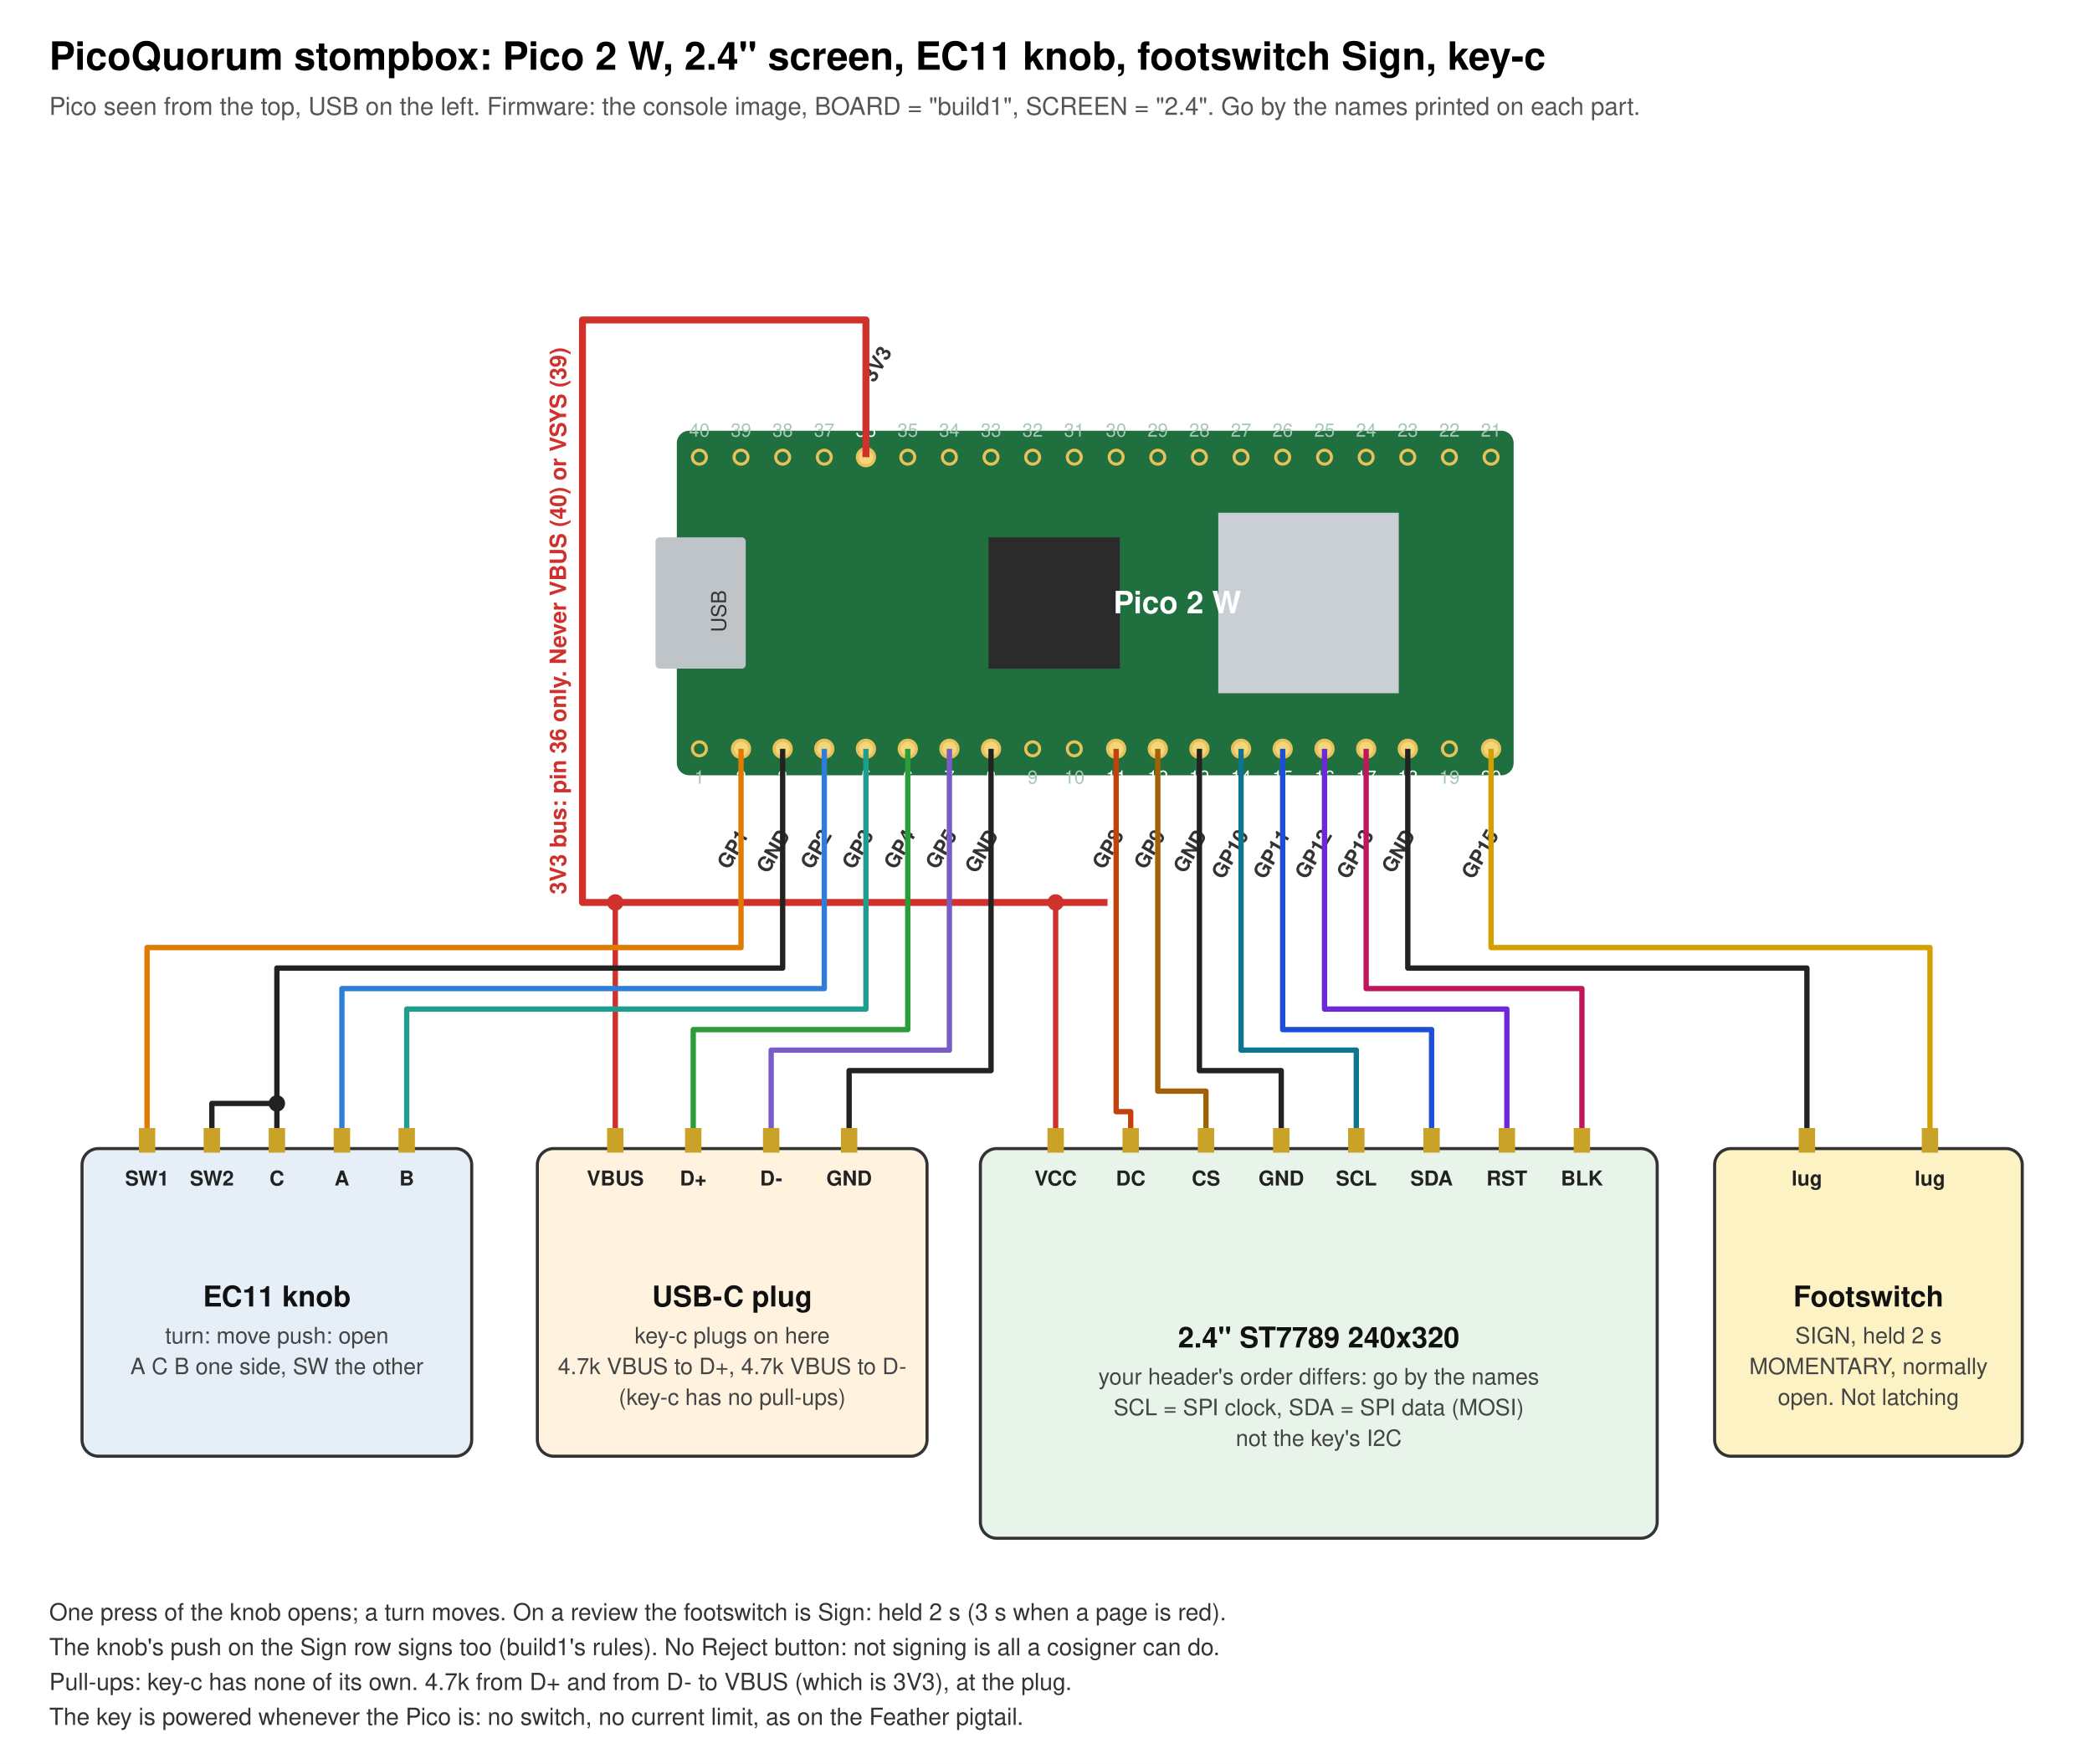
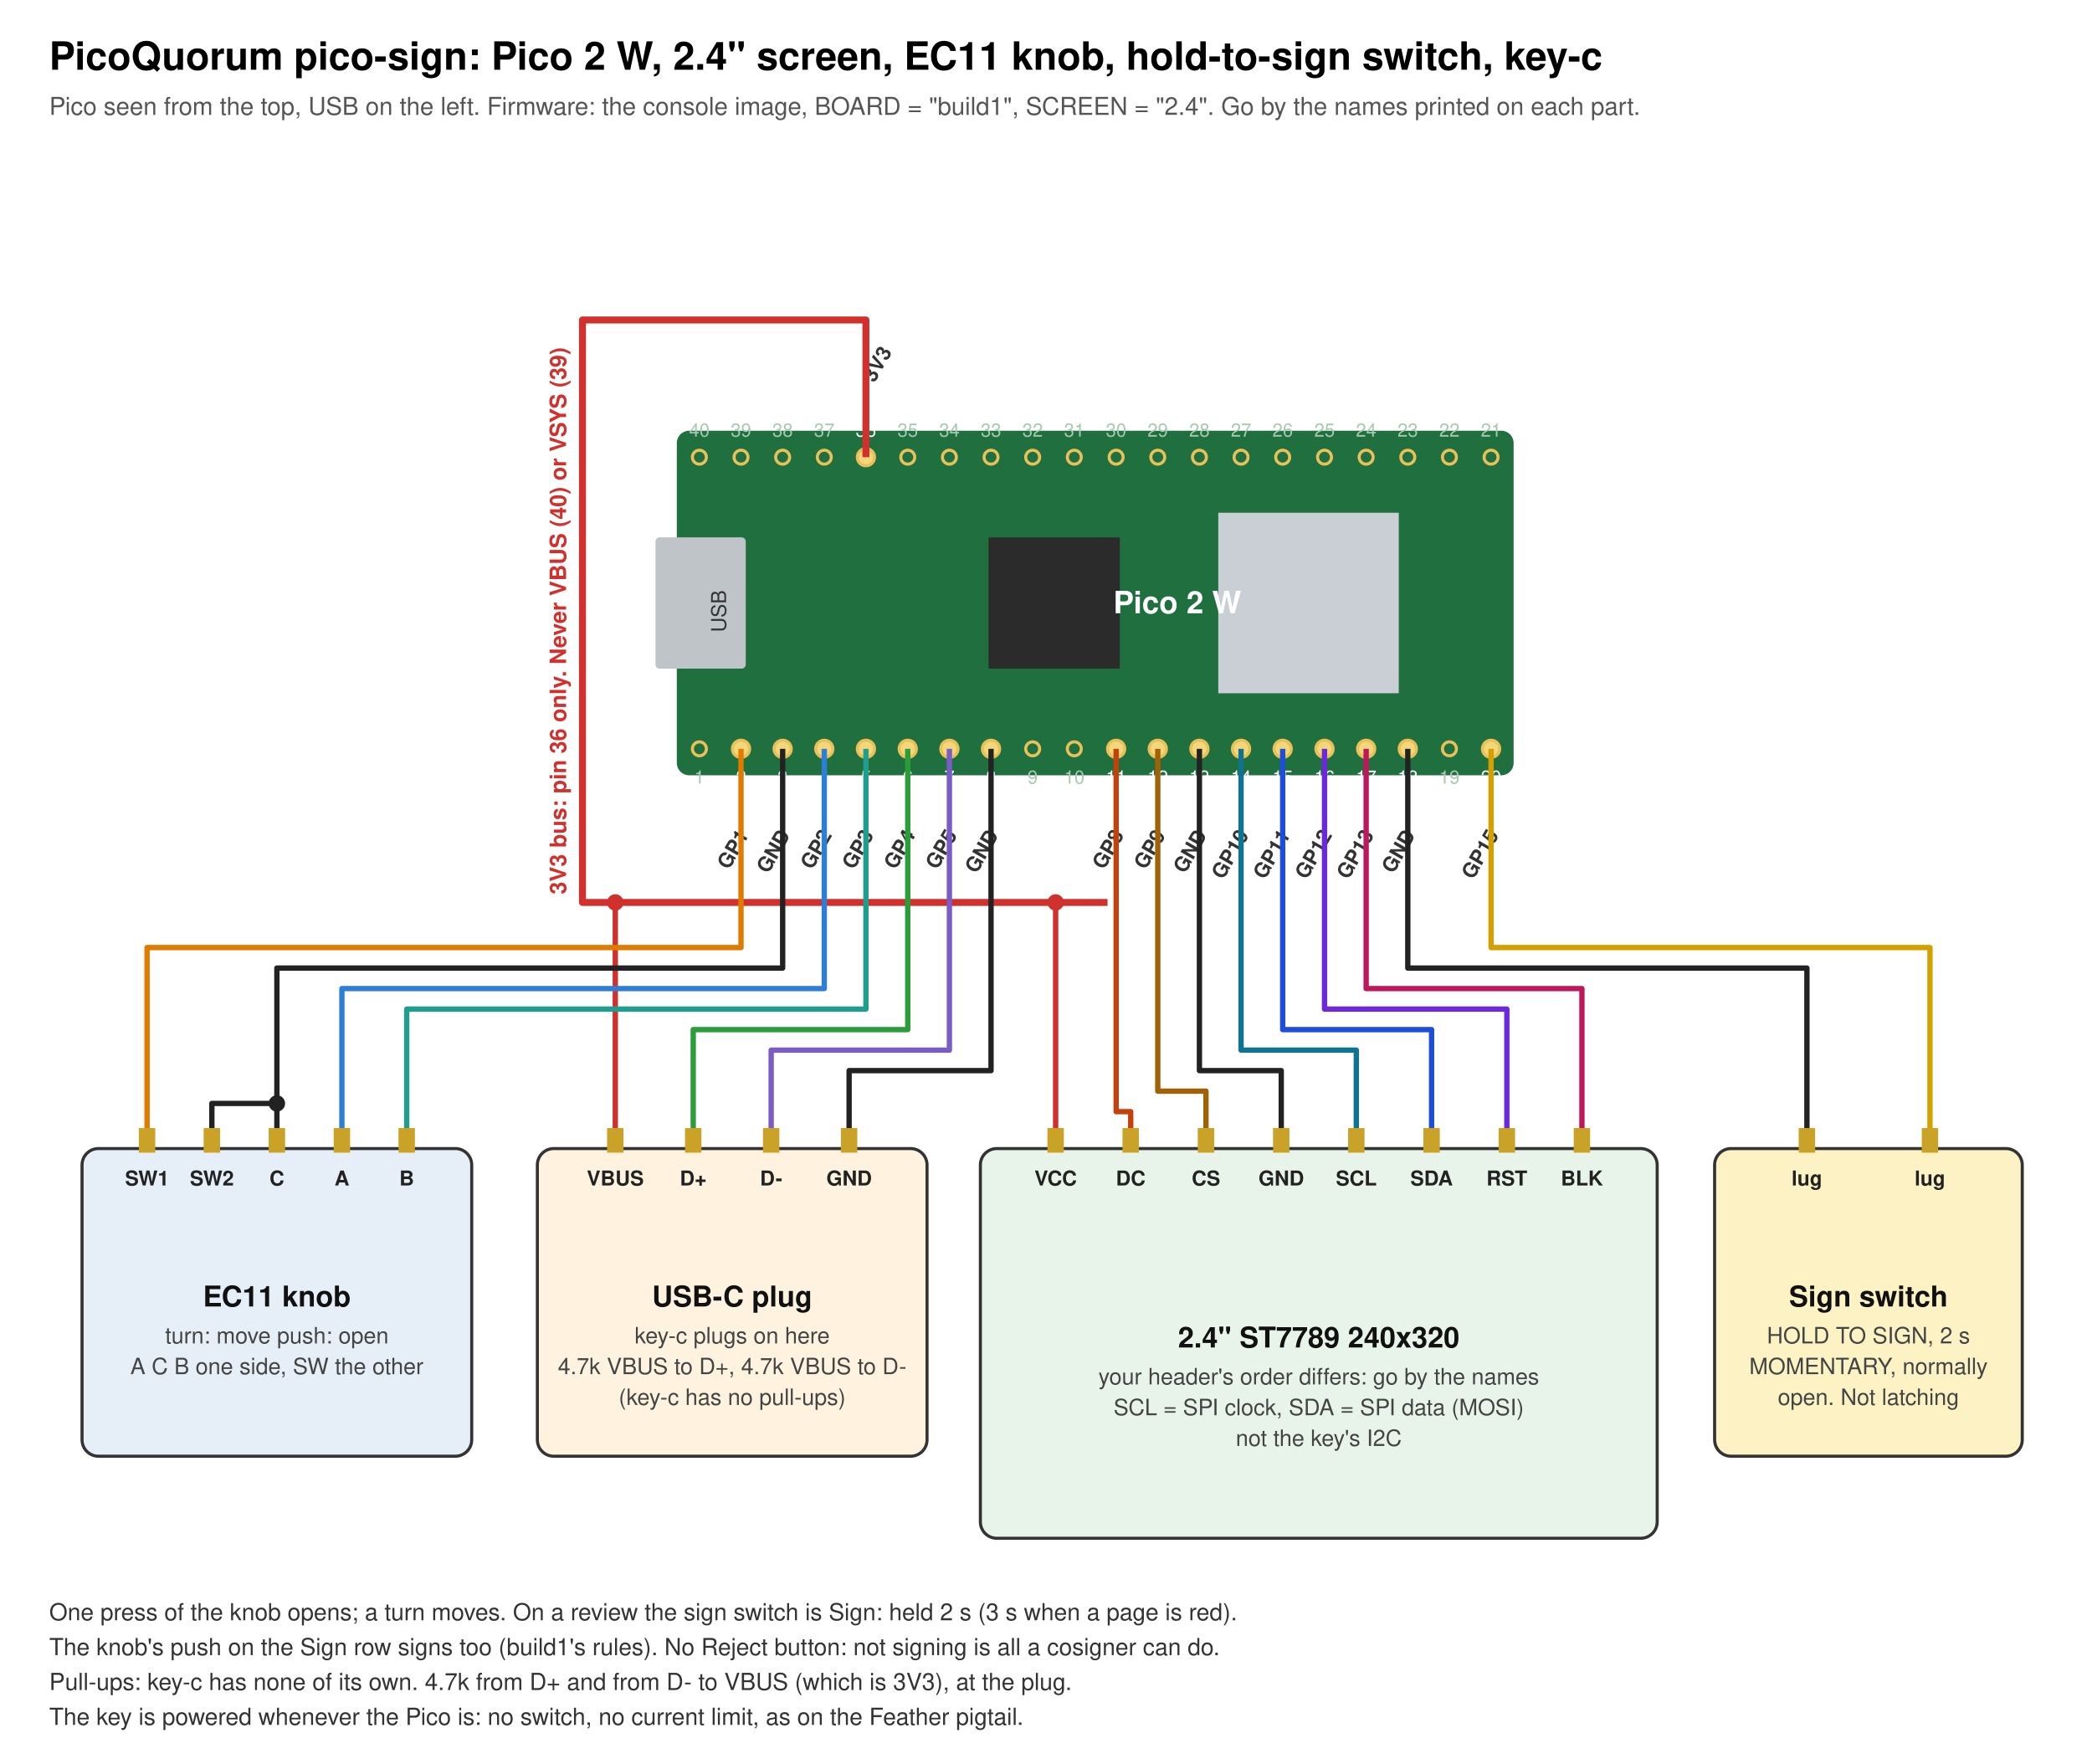
<svg xmlns="http://www.w3.org/2000/svg" width="1020" height="860" viewBox="0 0 1020 860" font-family="Helvetica, Arial, sans-serif" font-size="12">
  <rect width="1020" height="860" fill="#ffffff" />
-   <text x="24" y="34" font-size="19" font-weight="bold">PicoQuorum stompbox: Pico 2 W, 2.4" screen, EC11 knob, footswitch Sign, key-c</text>
+   <text x="24" y="34" font-size="19" font-weight="bold">PicoQuorum pico-sign: Pico 2 W, 2.4" screen, EC11 knob, hold-to-sign switch, key-c</text>
  <text x="24" y="56" fill="#555">Pico seen from the top, USB on the left. Firmware: the console image, BOARD = "build1", SCREEN = "2.4". Go by the names printed on each part.</text>
  <rect x="330" y="210" width="408.0" height="168.0" rx="6" fill="#1f6f3f" />
  <rect x="319.6" y="262.0" width="44.0" height="64.0" rx="2" fill="#bfc4c9" />
  <text x="354.0" y="298.0" font-size="10" text-anchor="middle" fill="#333" transform="rotate(-90 354.0 298.0)">USB</text>
  <rect x="482.0" y="262.0" width="64.0" height="64.0" fill="#2b2b2b" />
  <rect x="594.0" y="250.0" width="88.0" height="88.0" fill="#c9cfd4" />
  <text x="574.0" y="299.0" font-size="15" text-anchor="middle" fill="#ffffff" font-weight="bold">Pico 2 W</text>
  <circle cx="341.0" cy="365.1" r="3.4" fill="#1f6f3f" stroke="#e8c15a" stroke-width="1.5" />
  <text x="341.0" y="382.1" font-size="9" text-anchor="middle" fill="#a7c8b2">1</text>
  <circle cx="361.3" cy="365.1" r="4.2" fill="#f4d77a" stroke="#e8c15a" stroke-width="1.5" />
  <text x="361.3" y="382.1" font-size="9" text-anchor="middle" fill="#ffffff">2</text>
  <text x="365.3" y="407.1" font-size="10" text-anchor="end" fill="#333" font-weight="bold" transform="rotate(-60 365.3 407.1)">GP1</text>
  <circle cx="381.6" cy="365.1" r="4.2" fill="#f4d77a" stroke="#e8c15a" stroke-width="1.5" />
  <text x="381.6" y="382.1" font-size="9" text-anchor="middle" fill="#ffffff">3</text>
  <text x="385.6" y="407.1" font-size="10" text-anchor="end" fill="#333" font-weight="bold" transform="rotate(-60 385.6 407.1)">GND</text>
  <circle cx="401.9" cy="365.1" r="4.2" fill="#f4d77a" stroke="#e8c15a" stroke-width="1.5" />
  <text x="401.9" y="382.1" font-size="9" text-anchor="middle" fill="#ffffff">4</text>
  <text x="405.9" y="407.1" font-size="10" text-anchor="end" fill="#333" font-weight="bold" transform="rotate(-60 405.9 407.1)">GP2</text>
  <circle cx="422.2" cy="365.1" r="4.2" fill="#f4d77a" stroke="#e8c15a" stroke-width="1.5" />
  <text x="422.2" y="382.1" font-size="9" text-anchor="middle" fill="#ffffff">5</text>
  <text x="426.2" y="407.1" font-size="10" text-anchor="end" fill="#333" font-weight="bold" transform="rotate(-60 426.2 407.1)">GP3</text>
  <circle cx="442.6" cy="365.1" r="4.2" fill="#f4d77a" stroke="#e8c15a" stroke-width="1.5" />
  <text x="442.6" y="382.1" font-size="9" text-anchor="middle" fill="#ffffff">6</text>
  <text x="446.6" y="407.1" font-size="10" text-anchor="end" fill="#333" font-weight="bold" transform="rotate(-60 446.6 407.1)">GP4</text>
  <circle cx="462.9" cy="365.1" r="4.2" fill="#f4d77a" stroke="#e8c15a" stroke-width="1.5" />
  <text x="462.9" y="382.1" font-size="9" text-anchor="middle" fill="#ffffff">7</text>
  <text x="466.9" y="407.1" font-size="10" text-anchor="end" fill="#333" font-weight="bold" transform="rotate(-60 466.9 407.1)">GP5</text>
  <circle cx="483.2" cy="365.1" r="4.2" fill="#f4d77a" stroke="#e8c15a" stroke-width="1.5" />
  <text x="483.2" y="382.1" font-size="9" text-anchor="middle" fill="#ffffff">8</text>
  <text x="487.2" y="407.1" font-size="10" text-anchor="end" fill="#333" font-weight="bold" transform="rotate(-60 487.2 407.1)">GND</text>
  <circle cx="503.5" cy="365.1" r="3.4" fill="#1f6f3f" stroke="#e8c15a" stroke-width="1.5" />
  <text x="503.5" y="382.1" font-size="9" text-anchor="middle" fill="#a7c8b2">9</text>
  <circle cx="523.8" cy="365.1" r="3.4" fill="#1f6f3f" stroke="#e8c15a" stroke-width="1.5" />
  <text x="523.8" y="382.1" font-size="9" text-anchor="middle" fill="#a7c8b2">10</text>
  <circle cx="544.2" cy="365.1" r="4.2" fill="#f4d77a" stroke="#e8c15a" stroke-width="1.5" />
  <text x="544.2" y="382.1" font-size="9" text-anchor="middle" fill="#ffffff">11</text>
  <text x="548.2" y="407.1" font-size="10" text-anchor="end" fill="#333" font-weight="bold" transform="rotate(-60 548.2 407.1)">GP8</text>
  <circle cx="564.5" cy="365.1" r="4.2" fill="#f4d77a" stroke="#e8c15a" stroke-width="1.5" />
  <text x="564.5" y="382.1" font-size="9" text-anchor="middle" fill="#ffffff">12</text>
  <text x="568.5" y="407.1" font-size="10" text-anchor="end" fill="#333" font-weight="bold" transform="rotate(-60 568.5 407.1)">GP9</text>
  <circle cx="584.8" cy="365.1" r="4.2" fill="#f4d77a" stroke="#e8c15a" stroke-width="1.5" />
  <text x="584.8" y="382.1" font-size="9" text-anchor="middle" fill="#ffffff">13</text>
  <text x="588.8" y="407.1" font-size="10" text-anchor="end" fill="#333" font-weight="bold" transform="rotate(-60 588.8 407.1)">GND</text>
  <circle cx="605.1" cy="365.1" r="4.2" fill="#f4d77a" stroke="#e8c15a" stroke-width="1.5" />
  <text x="605.1" y="382.1" font-size="9" text-anchor="middle" fill="#ffffff">14</text>
  <text x="609.1" y="407.1" font-size="10" text-anchor="end" fill="#333" font-weight="bold" transform="rotate(-60 609.1 407.1)">GP10</text>
  <circle cx="625.4" cy="365.1" r="4.2" fill="#f4d77a" stroke="#e8c15a" stroke-width="1.5" />
  <text x="625.4" y="382.1" font-size="9" text-anchor="middle" fill="#ffffff">15</text>
  <text x="629.4" y="407.1" font-size="10" text-anchor="end" fill="#333" font-weight="bold" transform="rotate(-60 629.4 407.1)">GP11</text>
  <circle cx="645.8" cy="365.1" r="4.2" fill="#f4d77a" stroke="#e8c15a" stroke-width="1.5" />
  <text x="645.8" y="382.1" font-size="9" text-anchor="middle" fill="#ffffff">16</text>
  <text x="649.8" y="407.1" font-size="10" text-anchor="end" fill="#333" font-weight="bold" transform="rotate(-60 649.8 407.1)">GP12</text>
  <circle cx="666.1" cy="365.1" r="4.2" fill="#f4d77a" stroke="#e8c15a" stroke-width="1.5" />
  <text x="666.1" y="382.1" font-size="9" text-anchor="middle" fill="#ffffff">17</text>
  <text x="670.1" y="407.1" font-size="10" text-anchor="end" fill="#333" font-weight="bold" transform="rotate(-60 670.1 407.1)">GP13</text>
  <circle cx="686.4" cy="365.1" r="4.2" fill="#f4d77a" stroke="#e8c15a" stroke-width="1.5" />
  <text x="686.4" y="382.1" font-size="9" text-anchor="middle" fill="#ffffff">18</text>
  <text x="690.4" y="407.1" font-size="10" text-anchor="end" fill="#333" font-weight="bold" transform="rotate(-60 690.4 407.1)">GND</text>
  <circle cx="706.7" cy="365.1" r="3.4" fill="#1f6f3f" stroke="#e8c15a" stroke-width="1.5" />
  <text x="706.7" y="382.1" font-size="9" text-anchor="middle" fill="#a7c8b2">19</text>
  <circle cx="727.0" cy="365.1" r="4.2" fill="#f4d77a" stroke="#e8c15a" stroke-width="1.5" />
  <text x="727.0" y="382.1" font-size="9" text-anchor="middle" fill="#ffffff">20</text>
  <text x="731.0" y="407.1" font-size="10" text-anchor="end" fill="#333" font-weight="bold" transform="rotate(-60 731.0 407.1)">GP15</text>
  <circle cx="727.0" cy="222.9" r="3.4" fill="#1f6f3f" stroke="#e8c15a" stroke-width="1.5" />
  <text x="727.0" y="212.9" font-size="9" text-anchor="middle" fill="#a7c8b2">21</text>
  <circle cx="706.7" cy="222.9" r="3.4" fill="#1f6f3f" stroke="#e8c15a" stroke-width="1.5" />
  <text x="706.7" y="212.9" font-size="9" text-anchor="middle" fill="#a7c8b2">22</text>
  <circle cx="686.4" cy="222.9" r="3.4" fill="#1f6f3f" stroke="#e8c15a" stroke-width="1.5" />
  <text x="686.4" y="212.9" font-size="9" text-anchor="middle" fill="#a7c8b2">23</text>
  <circle cx="666.1" cy="222.9" r="3.4" fill="#1f6f3f" stroke="#e8c15a" stroke-width="1.5" />
  <text x="666.1" y="212.9" font-size="9" text-anchor="middle" fill="#a7c8b2">24</text>
  <circle cx="645.8" cy="222.9" r="3.4" fill="#1f6f3f" stroke="#e8c15a" stroke-width="1.5" />
  <text x="645.8" y="212.9" font-size="9" text-anchor="middle" fill="#a7c8b2">25</text>
  <circle cx="625.4" cy="222.9" r="3.4" fill="#1f6f3f" stroke="#e8c15a" stroke-width="1.5" />
  <text x="625.4" y="212.9" font-size="9" text-anchor="middle" fill="#a7c8b2">26</text>
  <circle cx="605.1" cy="222.9" r="3.4" fill="#1f6f3f" stroke="#e8c15a" stroke-width="1.5" />
  <text x="605.1" y="212.9" font-size="9" text-anchor="middle" fill="#a7c8b2">27</text>
  <circle cx="584.8" cy="222.9" r="3.4" fill="#1f6f3f" stroke="#e8c15a" stroke-width="1.5" />
  <text x="584.8" y="212.9" font-size="9" text-anchor="middle" fill="#a7c8b2">28</text>
  <circle cx="564.5" cy="222.9" r="3.4" fill="#1f6f3f" stroke="#e8c15a" stroke-width="1.5" />
  <text x="564.5" y="212.9" font-size="9" text-anchor="middle" fill="#a7c8b2">29</text>
  <circle cx="544.2" cy="222.9" r="3.4" fill="#1f6f3f" stroke="#e8c15a" stroke-width="1.5" />
  <text x="544.2" y="212.9" font-size="9" text-anchor="middle" fill="#a7c8b2">30</text>
  <circle cx="523.8" cy="222.9" r="3.4" fill="#1f6f3f" stroke="#e8c15a" stroke-width="1.5" />
  <text x="523.8" y="212.9" font-size="9" text-anchor="middle" fill="#a7c8b2">31</text>
  <circle cx="503.5" cy="222.9" r="3.4" fill="#1f6f3f" stroke="#e8c15a" stroke-width="1.5" />
  <text x="503.5" y="212.9" font-size="9" text-anchor="middle" fill="#a7c8b2">32</text>
  <circle cx="483.2" cy="222.9" r="3.4" fill="#1f6f3f" stroke="#e8c15a" stroke-width="1.5" />
  <text x="483.2" y="212.9" font-size="9" text-anchor="middle" fill="#a7c8b2">33</text>
  <circle cx="462.9" cy="222.9" r="3.4" fill="#1f6f3f" stroke="#e8c15a" stroke-width="1.5" />
  <text x="462.9" y="212.9" font-size="9" text-anchor="middle" fill="#a7c8b2">34</text>
  <circle cx="442.6" cy="222.9" r="3.4" fill="#1f6f3f" stroke="#e8c15a" stroke-width="1.5" />
  <text x="442.6" y="212.9" font-size="9" text-anchor="middle" fill="#a7c8b2">35</text>
  <circle cx="422.2" cy="222.9" r="4.2" fill="#f4d77a" stroke="#e8c15a" stroke-width="1.5" />
  <text x="422.2" y="212.9" font-size="9" text-anchor="middle" fill="#ffffff">36</text>
  <text x="426.2" y="186.9" font-size="10" text-anchor="start" fill="#333" font-weight="bold" transform="rotate(-60 426.2 186.9)">3V3</text>
  <circle cx="401.9" cy="222.9" r="3.4" fill="#1f6f3f" stroke="#e8c15a" stroke-width="1.5" />
  <text x="401.9" y="212.9" font-size="9" text-anchor="middle" fill="#a7c8b2">37</text>
  <circle cx="381.6" cy="222.9" r="3.4" fill="#1f6f3f" stroke="#e8c15a" stroke-width="1.5" />
  <text x="381.6" y="212.9" font-size="9" text-anchor="middle" fill="#a7c8b2">38</text>
  <circle cx="361.3" cy="222.9" r="3.4" fill="#1f6f3f" stroke="#e8c15a" stroke-width="1.5" />
  <text x="361.3" y="212.9" font-size="9" text-anchor="middle" fill="#a7c8b2">39</text>
  <circle cx="341.0" cy="222.9" r="3.4" fill="#1f6f3f" stroke="#e8c15a" stroke-width="1.5" />
  <text x="341.0" y="212.9" font-size="9" text-anchor="middle" fill="#a7c8b2">40</text>
  <polyline points="422.2,222.9 422.2,156.0 284.0,156.0 284.0,440.0 540.0,440.0" fill="none" stroke="#d0312d" stroke-width="3.4" stroke-linejoin="round" />
  <text x="276.0" y="436.0" font-size="11" text-anchor="start" fill="#d0312d" font-weight="bold" transform="rotate(-90 276.0 436.0)">3V3 bus: pin 36 only. Never VBUS (40) or VSYS (39)</text>
  <rect x="40.0" y="560.0" width="190.0" height="150.0" rx="8" fill="#e6eef8" stroke="#333" stroke-width="1.5" />
  <text x="135.0" y="637.0" font-size="14" text-anchor="middle" fill="#111" font-weight="bold">EC11 knob</text>
  <text x="135.0" y="655.0" font-size="11" text-anchor="middle" fill="#444">turn: move   push: open</text>
  <text x="135.0" y="670.0" font-size="11" text-anchor="middle" fill="#444">A C B one side, SW the other</text>
  <rect x="67.7" y="550.0" width="8" height="12" fill="#c9a227" />
  <text x="71.7" y="578.0" font-size="10" text-anchor="middle" fill="#222" font-weight="bold">SW1</text>
  <rect x="99.3" y="550.0" width="8" height="12" fill="#c9a227" />
  <text x="103.3" y="578.0" font-size="10" text-anchor="middle" fill="#222" font-weight="bold">SW2</text>
  <rect x="131.0" y="550.0" width="8" height="12" fill="#c9a227" />
  <text x="135.0" y="578.0" font-size="10" text-anchor="middle" fill="#222" font-weight="bold">C</text>
  <rect x="162.7" y="550.0" width="8" height="12" fill="#c9a227" />
  <text x="166.7" y="578.0" font-size="10" text-anchor="middle" fill="#222" font-weight="bold">A</text>
  <rect x="194.3" y="550.0" width="8" height="12" fill="#c9a227" />
  <text x="198.3" y="578.0" font-size="10" text-anchor="middle" fill="#222" font-weight="bold">B</text>
  <rect x="262.0" y="560.0" width="190.0" height="150.0" rx="8" fill="#fff3e0" stroke="#333" stroke-width="1.5" />
  <text x="357.0" y="637.0" font-size="14" text-anchor="middle" fill="#111" font-weight="bold">USB-C plug</text>
  <text x="357.0" y="655.0" font-size="11" text-anchor="middle" fill="#444">key-c plugs on here</text>
  <text x="357.0" y="670.0" font-size="11" text-anchor="middle" fill="#444">4.7k VBUS to D+, 4.7k VBUS to D-</text>
  <text x="357.0" y="685.0" font-size="11" text-anchor="middle" fill="#444">(key-c has no pull-ups)</text>
  <rect x="296.0" y="550.0" width="8" height="12" fill="#c9a227" />
  <text x="300.0" y="578.0" font-size="10" text-anchor="middle" fill="#222" font-weight="bold">VBUS</text>
  <rect x="334.0" y="550.0" width="8" height="12" fill="#c9a227" />
  <text x="338.0" y="578.0" font-size="10" text-anchor="middle" fill="#222" font-weight="bold">D+</text>
  <rect x="372.0" y="550.0" width="8" height="12" fill="#c9a227" />
  <text x="376.0" y="578.0" font-size="10" text-anchor="middle" fill="#222" font-weight="bold">D-</text>
  <rect x="410.0" y="550.0" width="8" height="12" fill="#c9a227" />
  <text x="414.0" y="578.0" font-size="10" text-anchor="middle" fill="#222" font-weight="bold">GND</text>
  <rect x="478.0" y="560.0" width="330.0" height="190.0" rx="8" fill="#e8f4ea" stroke="#333" stroke-width="1.5" />
  <text x="643.0" y="657.0" font-size="14" text-anchor="middle" fill="#111" font-weight="bold">2.4" ST7789 240x320</text>
  <text x="643.0" y="675.0" font-size="11" text-anchor="middle" fill="#444">your header's order differs: go by the names</text>
  <text x="643.0" y="690.0" font-size="11" text-anchor="middle" fill="#444">SCL = SPI clock, SDA = SPI data (MOSI)</text>
  <text x="643.0" y="705.0" font-size="11" text-anchor="middle" fill="#444">not the key's I2C</text>
  <rect x="510.7" y="550.0" width="8" height="12" fill="#c9a227" />
  <text x="514.7" y="578.0" font-size="10" text-anchor="middle" fill="#222" font-weight="bold">VCC</text>
  <rect x="547.3" y="550.0" width="8" height="12" fill="#c9a227" />
  <text x="551.3" y="578.0" font-size="10" text-anchor="middle" fill="#222" font-weight="bold">DC</text>
  <rect x="584.0" y="550.0" width="8" height="12" fill="#c9a227" />
  <text x="588.0" y="578.0" font-size="10" text-anchor="middle" fill="#222" font-weight="bold">CS</text>
  <rect x="620.7" y="550.0" width="8" height="12" fill="#c9a227" />
  <text x="624.7" y="578.0" font-size="10" text-anchor="middle" fill="#222" font-weight="bold">GND</text>
  <rect x="657.3" y="550.0" width="8" height="12" fill="#c9a227" />
  <text x="661.3" y="578.0" font-size="10" text-anchor="middle" fill="#222" font-weight="bold">SCL</text>
  <rect x="694.0" y="550.0" width="8" height="12" fill="#c9a227" />
  <text x="698.0" y="578.0" font-size="10" text-anchor="middle" fill="#222" font-weight="bold">SDA</text>
  <rect x="730.7" y="550.0" width="8" height="12" fill="#c9a227" />
  <text x="734.7" y="578.0" font-size="10" text-anchor="middle" fill="#222" font-weight="bold">RST</text>
  <rect x="767.3" y="550.0" width="8" height="12" fill="#c9a227" />
  <text x="771.3" y="578.0" font-size="10" text-anchor="middle" fill="#222" font-weight="bold">BLK</text>
  <rect x="836.0" y="560.0" width="150.0" height="150.0" rx="8" fill="#fdf2c4" stroke="#333" stroke-width="1.5" />
-   <text x="911.0" y="637.0" font-size="14" text-anchor="middle" fill="#111" font-weight="bold">Footswitch</text>
-   <text x="911.0" y="655.0" font-size="11" text-anchor="middle" fill="#444">SIGN, held 2 s</text>
+   <text x="911.0" y="637.0" font-size="14" text-anchor="middle" fill="#111" font-weight="bold">Sign switch</text>
+   <text x="911.0" y="655.0" font-size="11" text-anchor="middle" fill="#444">HOLD TO SIGN, 2 s</text>
  <text x="911.0" y="670.0" font-size="11" text-anchor="middle" fill="#444">MOMENTARY, normally</text>
  <text x="911.0" y="685.0" font-size="11" text-anchor="middle" fill="#444">open. Not latching</text>
  <rect x="877.0" y="550.0" width="8" height="12" fill="#c9a227" />
  <text x="881.0" y="578.0" font-size="10" text-anchor="middle" fill="#222" font-weight="bold">lug</text>
  <rect x="937.0" y="550.0" width="8" height="12" fill="#c9a227" />
  <text x="941.0" y="578.0" font-size="10" text-anchor="middle" fill="#222" font-weight="bold">lug</text>
  <polyline points="103.3,550.0 103.3,538.0 135.0,538.0" fill="none" stroke="#222222" stroke-width="2.6" stroke-linejoin="round" />
  <circle cx="135.0" cy="538.0" r="4" fill="#222222" />
  <polyline points="300.0,550.0 300.0,440.0" fill="none" stroke="#d0312d" stroke-width="2.6" stroke-linejoin="round" />
  <circle cx="300.0" cy="440.0" r="4" fill="#d0312d" />
  <polyline points="514.7,550.0 514.7,440.0" fill="none" stroke="#d0312d" stroke-width="2.6" stroke-linejoin="round" />
  <circle cx="514.7" cy="440.0" r="4" fill="#d0312d" />
  <polyline points="71.7,550.0 71.7,462.0 361.3,462.0 361.3,365.1" fill="none" stroke="#e07b00" stroke-width="2.6" stroke-linejoin="round" />
  <polyline points="135.0,550.0 135.0,472.0 381.6,472.0 381.6,365.1" fill="none" stroke="#222222" stroke-width="2.6" stroke-linejoin="round" />
  <polyline points="166.7,550.0 166.7,482.0 401.9,482.0 401.9,365.1" fill="none" stroke="#2e7dd7" stroke-width="2.6" stroke-linejoin="round" />
  <polyline points="198.3,550.0 198.3,492.0 422.2,492.0 422.2,365.1" fill="none" stroke="#1f9e8f" stroke-width="2.6" stroke-linejoin="round" />
  <polyline points="338.0,550.0 338.0,502.0 442.6,502.0 442.6,365.1" fill="none" stroke="#2a9d3a" stroke-width="2.6" stroke-linejoin="round" />
  <polyline points="376.0,550.0 376.0,512.0 462.9,512.0 462.9,365.1" fill="none" stroke="#7a5cc7" stroke-width="2.6" stroke-linejoin="round" />
  <polyline points="414.0,550.0 414.0,522.0 483.2,522.0 483.2,365.1" fill="none" stroke="#222222" stroke-width="2.6" stroke-linejoin="round" />
  <polyline points="551.3,550.0 551.3,542.0 544.2,542.0 544.2,365.1" fill="none" stroke="#c2410c" stroke-width="2.6" stroke-linejoin="round" />
  <polyline points="588.0,550.0 588.0,532.0 564.5,532.0 564.5,365.1" fill="none" stroke="#a16207" stroke-width="2.6" stroke-linejoin="round" />
  <polyline points="624.7,550.0 624.7,522.0 584.8,522.0 584.8,365.1" fill="none" stroke="#222222" stroke-width="2.6" stroke-linejoin="round" />
  <polyline points="661.3,550.0 661.3,512.0 605.1,512.0 605.1,365.1" fill="none" stroke="#0e7490" stroke-width="2.6" stroke-linejoin="round" />
  <polyline points="698.0,550.0 698.0,502.0 625.4,502.0 625.4,365.1" fill="none" stroke="#1d4ed8" stroke-width="2.6" stroke-linejoin="round" />
  <polyline points="734.7,550.0 734.7,492.0 645.8,492.0 645.8,365.1" fill="none" stroke="#6d28d9" stroke-width="2.6" stroke-linejoin="round" />
  <polyline points="771.3,550.0 771.3,482.0 666.1,482.0 666.1,365.1" fill="none" stroke="#be185d" stroke-width="2.6" stroke-linejoin="round" />
  <polyline points="881.0,550.0 881.0,472.0 686.4,472.0 686.4,365.1" fill="none" stroke="#222222" stroke-width="2.6" stroke-linejoin="round" />
  <polyline points="941.0,550.0 941.0,462.0 727.0,462.0 727.0,365.1" fill="none" stroke="#d4a000" stroke-width="2.6" stroke-linejoin="round" />
-   <text x="24.0" y="790.0" font-size="11.5" text-anchor="start" fill="#333">One press of the knob opens; a turn moves. On a review the footswitch is Sign: held 2 s (3 s when a page is red).</text>
+   <text x="24.0" y="790.0" font-size="11.5" text-anchor="start" fill="#333">One press of the knob opens; a turn moves. On a review the sign switch is Sign: held 2 s (3 s when a page is red).</text>
  <text x="24.0" y="807.0" font-size="11.5" text-anchor="start" fill="#333">The knob's push on the Sign row signs too (build1's rules). No Reject button: not signing is all a cosigner can do.</text>
  <text x="24.0" y="824.0" font-size="11.5" text-anchor="start" fill="#333">Pull-ups: key-c has none of its own. 4.7k from D+ and from D- to VBUS (which is 3V3), at the plug.</text>
  <text x="24.0" y="841.0" font-size="11.5" text-anchor="start" fill="#333">The key is powered whenever the Pico is: no switch, no current limit, as on the Feather pigtail.</text>
</svg>
